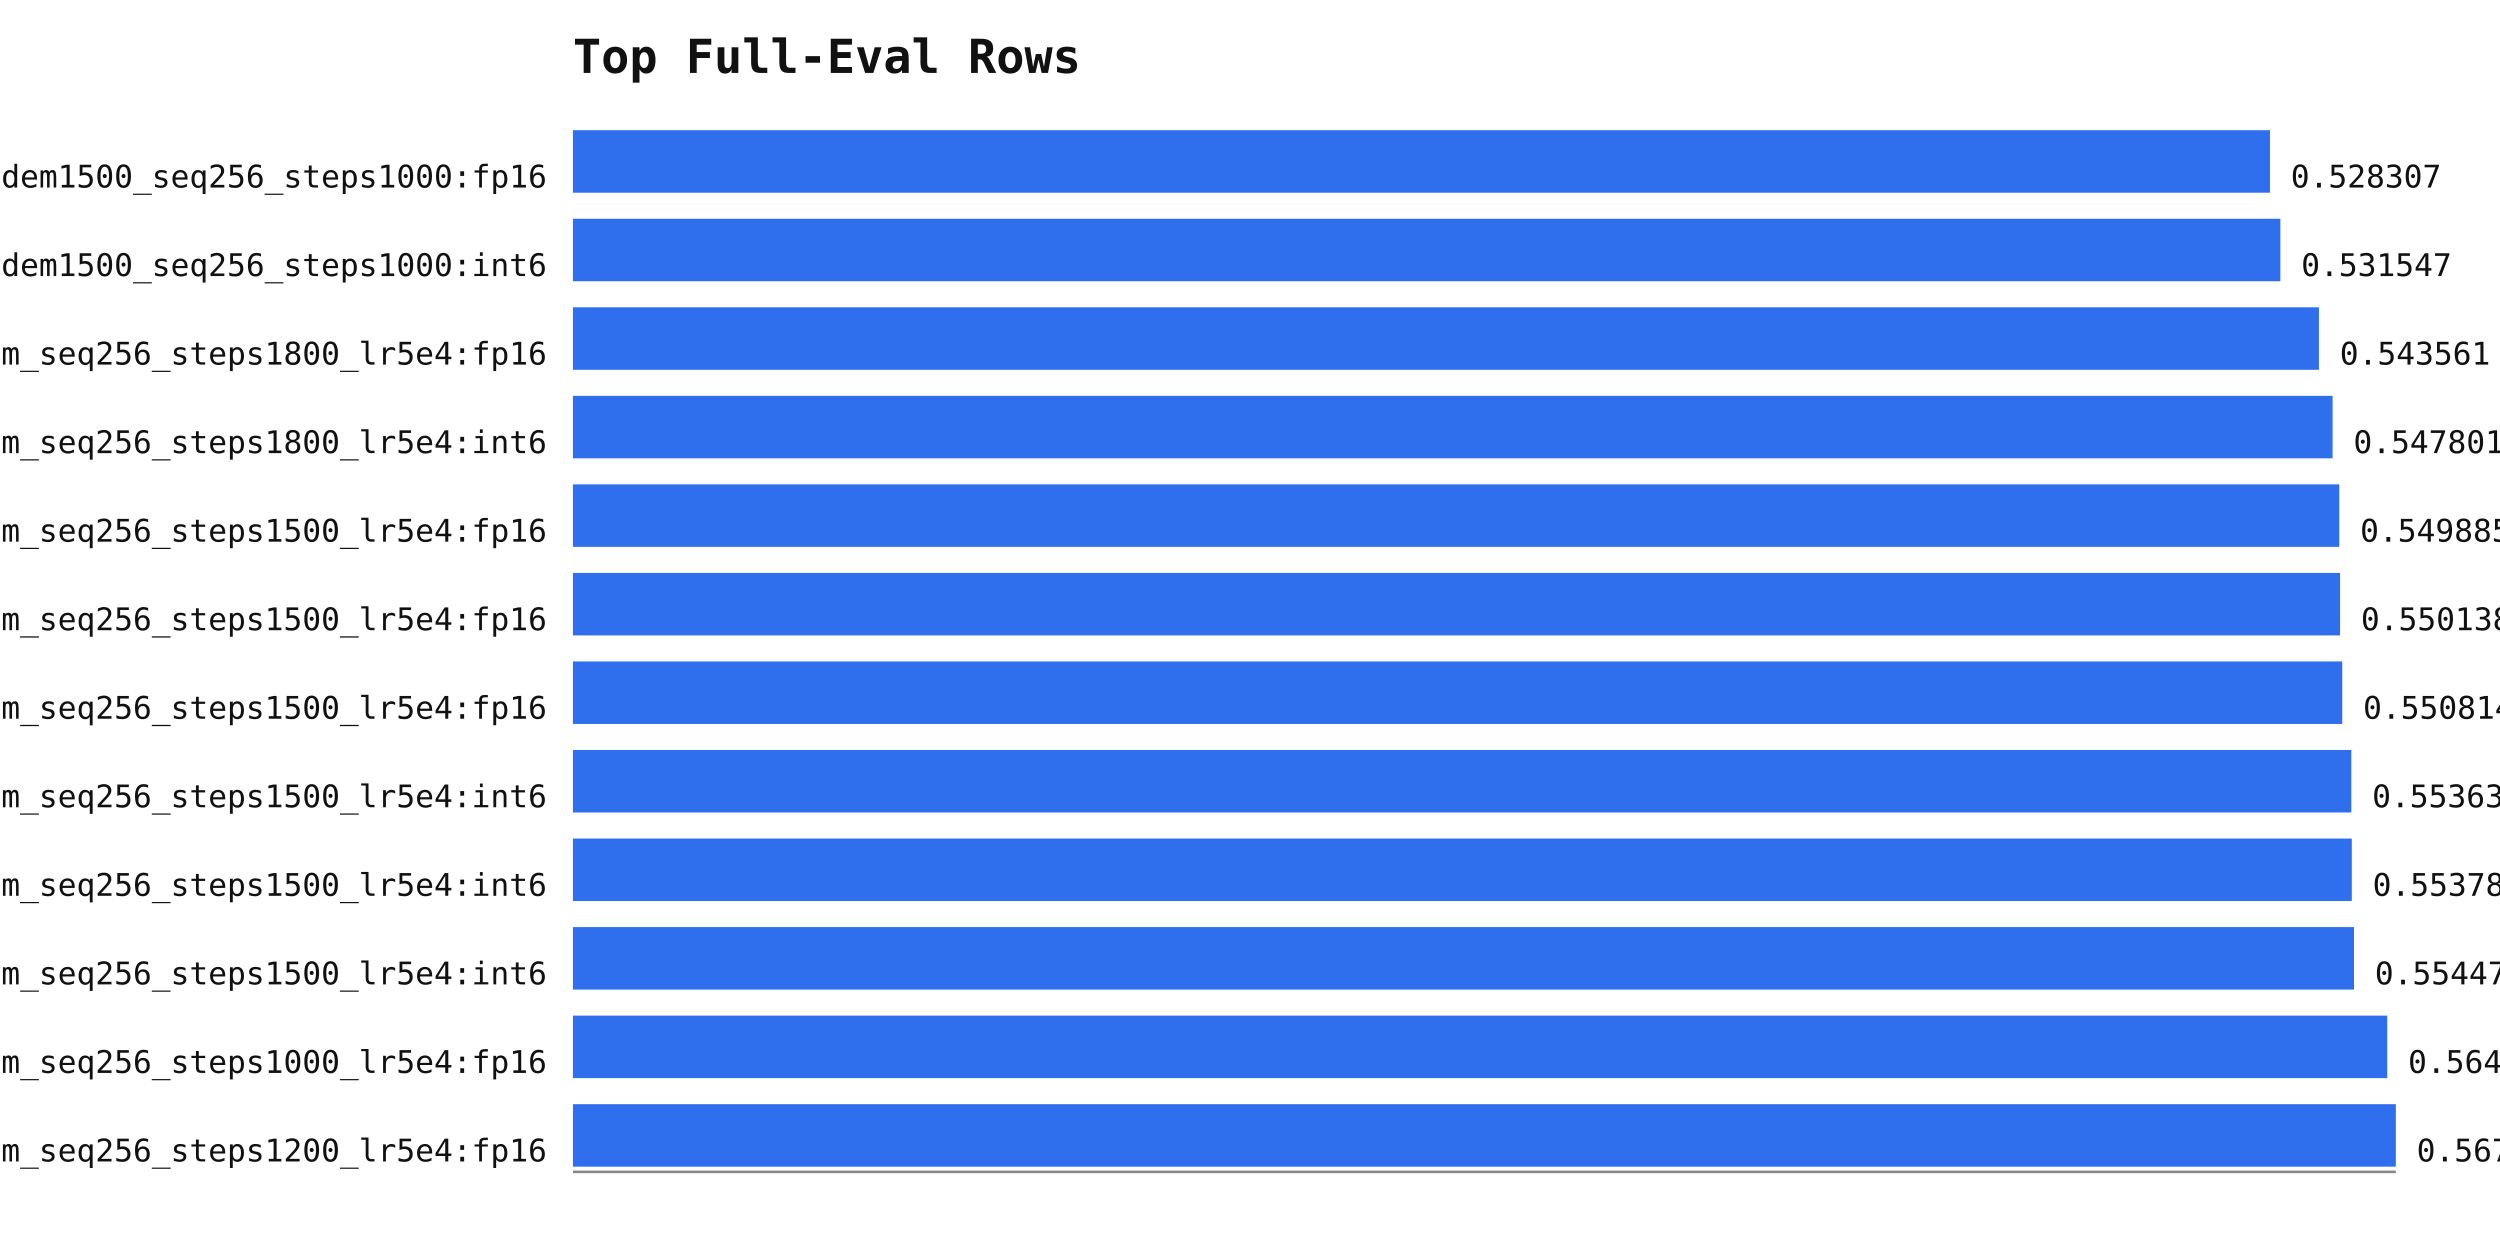
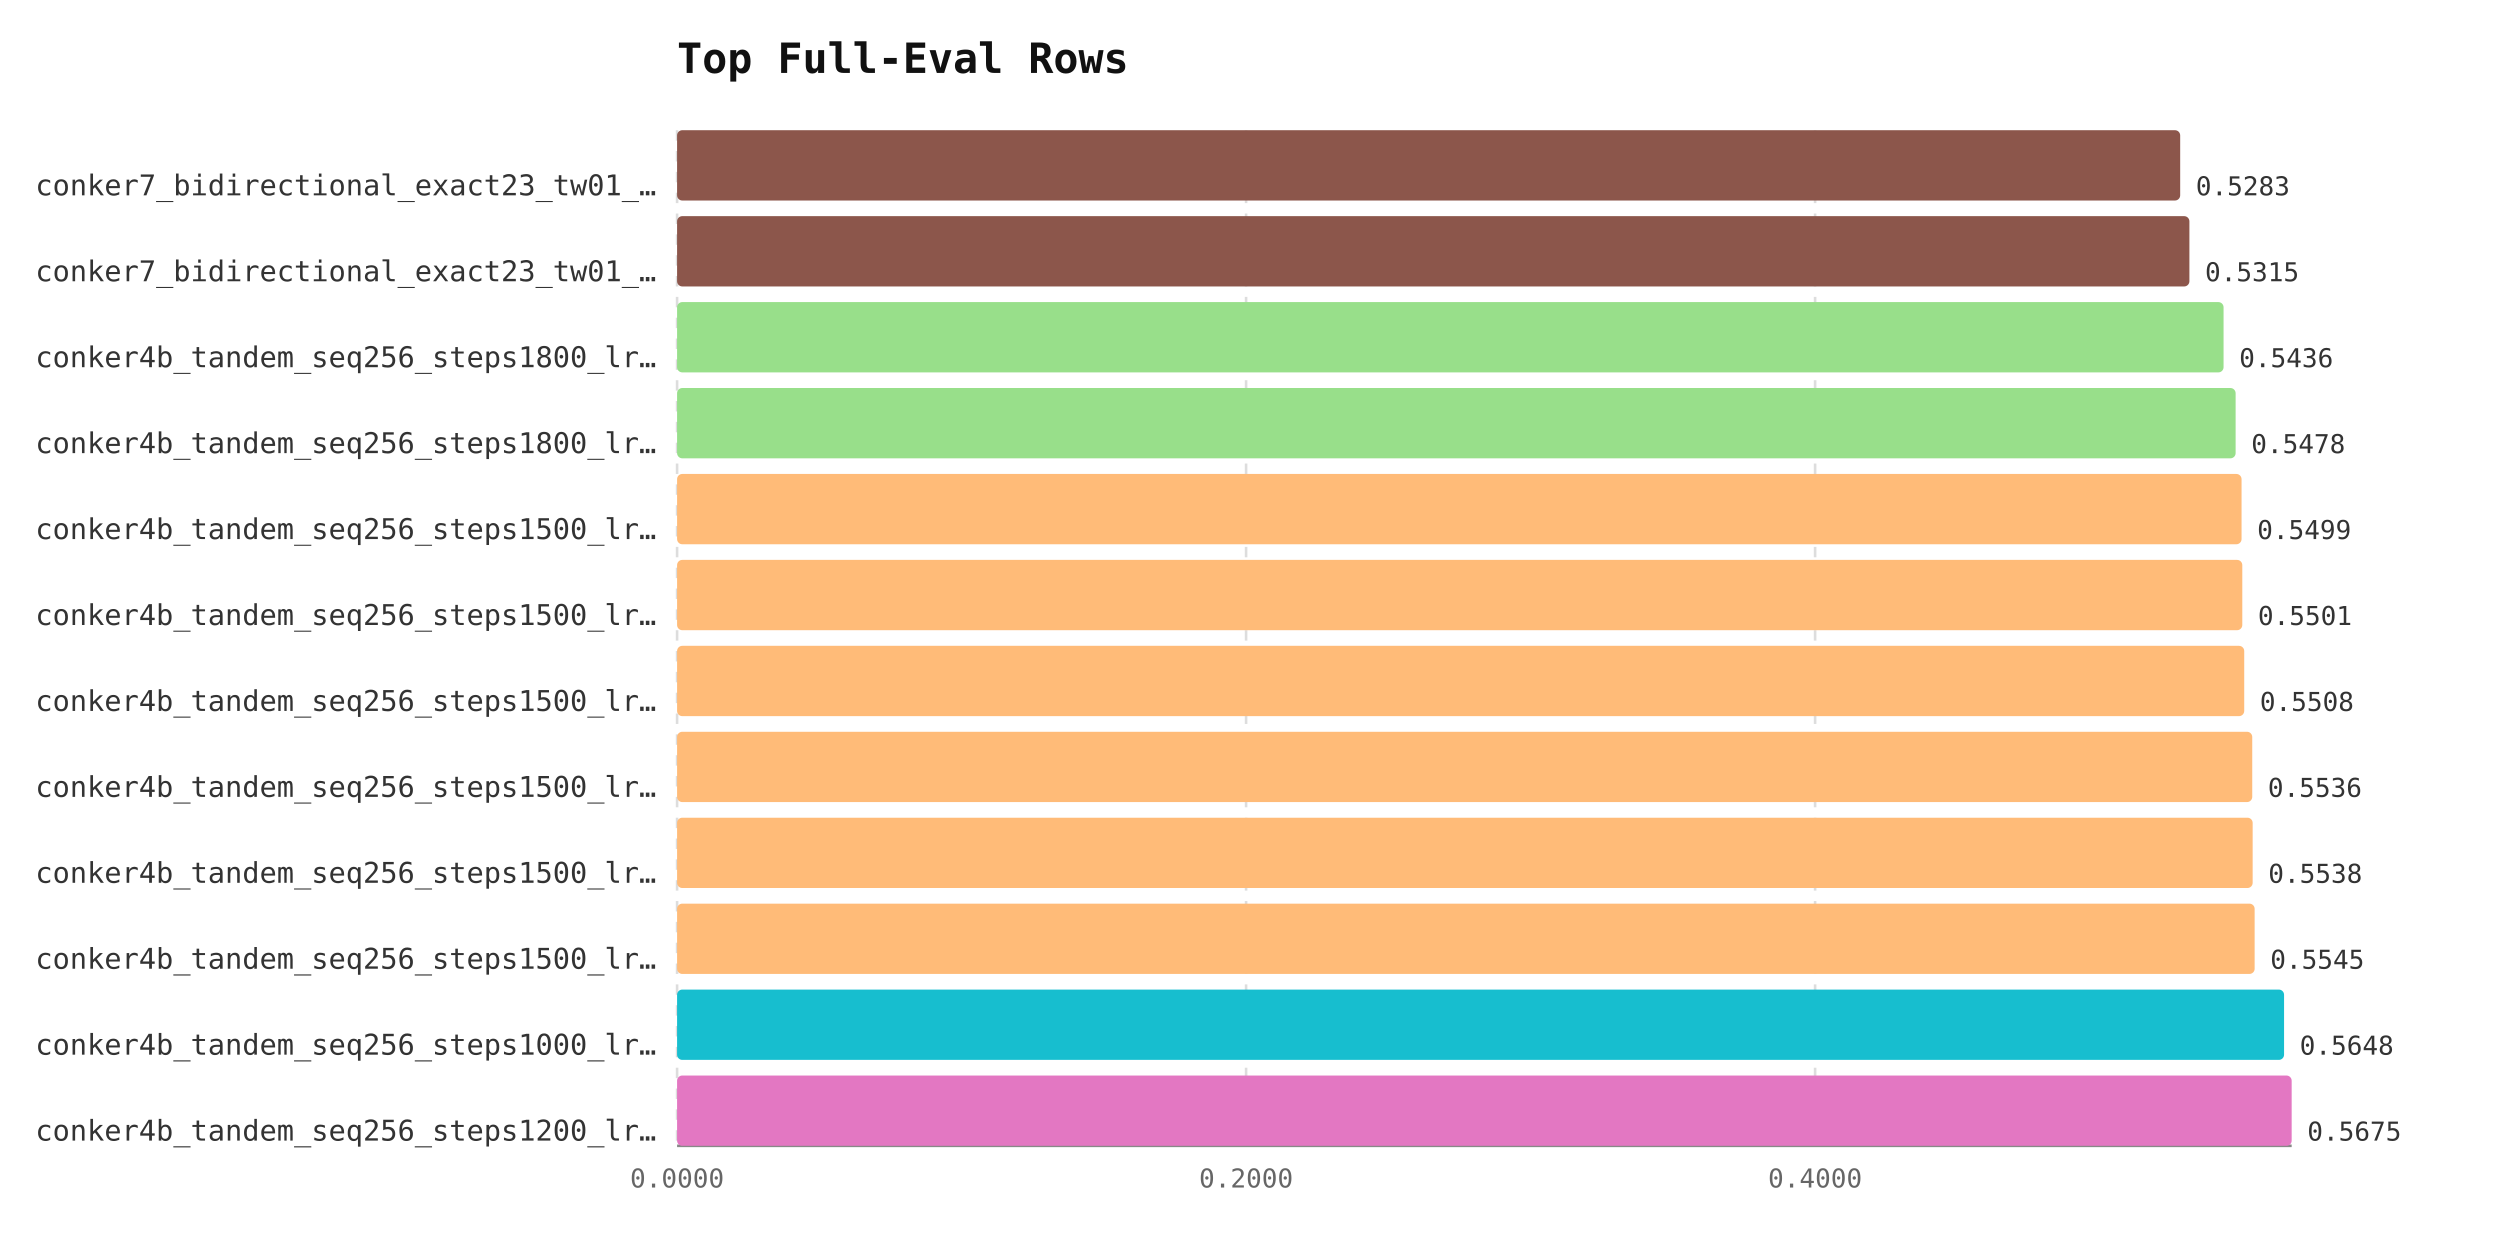
<svg xmlns="http://www.w3.org/2000/svg" width="960" height="480">
-   <style>text{font-family:Menlo,Monaco,monospace;font-size:12px;fill:#111} .title{font-size:18px;font-weight:700} .axis{stroke:#888;stroke-width:1} .bar{fill:#2f6fed}</style>
-   <text class="title" x="220" y="28">Top Full-Eval Rows</text>
-   <line class="axis" x1="220" y1="450" x2="920" y2="450" />
-   <text x="210" y="72" text-anchor="end">conker7_bidirectional_exact23_tw01_warmstart_tandem1500_seq256_steps1000:fp16</text>
-   <rect class="bar" x="220" y="50" width="651.66" height="24" />
-   <text x="879.66" y="72">0.528307</text>
-   <text x="210" y="106" text-anchor="end">conker7_bidirectional_exact23_tw01_warmstart_tandem1500_seq256_steps1000:int6</text>
-   <rect class="bar" x="220" y="84" width="655.66" height="24" />
-   <text x="883.66" y="106">0.531547</text>
-   <text x="210" y="140" text-anchor="end">conker4b_tandem_seq256_steps1800_lr5e4:fp16</text>
-   <rect class="bar" x="220" y="118" width="670.48" height="24" />
-   <text x="898.48" y="140">0.543561</text>
-   <text x="210" y="174" text-anchor="end">conker4b_tandem_seq256_steps1800_lr5e4:int6</text>
-   <rect class="bar" x="220" y="152" width="675.71" height="24" />
-   <text x="903.71" y="174">0.547801</text>
-   <text x="210" y="208" text-anchor="end">conker4b_tandem_seq256_steps1500_lr5e4:fp16</text>
-   <rect class="bar" x="220" y="186" width="678.28" height="24" />
-   <text x="906.28" y="208">0.549885</text>
-   <text x="210" y="242" text-anchor="end">conker4b_tandem_seq256_steps1500_lr5e4:fp16</text>
-   <rect class="bar" x="220" y="220" width="678.59" height="24" />
-   <text x="906.59" y="242">0.550138</text>
-   <text x="210" y="276" text-anchor="end">conker4b_tandem_seq256_steps1500_lr5e4:fp16</text>
-   <rect class="bar" x="220" y="254" width="679.42" height="24" />
-   <text x="907.42" y="276">0.550814</text>
-   <text x="210" y="310" text-anchor="end">conker4b_tandem_seq256_steps1500_lr5e4:int6</text>
-   <rect class="bar" x="220" y="288" width="682.91" height="24" />
-   <text x="910.91" y="310">0.553636</text>
-   <text x="210" y="344" text-anchor="end">conker4b_tandem_seq256_steps1500_lr5e4:int6</text>
-   <rect class="bar" x="220" y="322" width="683.09" height="24" />
-   <text x="911.09" y="344">0.553783</text>
-   <text x="210" y="378" text-anchor="end">conker4b_tandem_seq256_steps1500_lr5e4:int6</text>
-   <rect class="bar" x="220" y="356" width="683.94" height="24" />
-   <text x="911.94" y="378">0.554477</text>
-   <text x="210" y="412" text-anchor="end">conker4b_tandem_seq256_steps1000_lr5e4:fp16</text>
-   <rect class="bar" x="220" y="390" width="696.70" height="24" />
-   <text x="924.70" y="412">0.564823</text>
-   <text x="210" y="446" text-anchor="end">conker4b_tandem_seq256_steps1200_lr5e4:fp16</text>
-   <rect class="bar" x="220" y="424" width="700.00" height="24" />
-   <text x="928.00" y="446">0.567495</text>
+   <style>text{font-family:Menlo,Monaco,monospace;font-size:11px;fill:#333} .title{font-size:16px;font-weight:700;fill:#111} .axis{stroke:#888;stroke-width:1} .grid{stroke:#ddd;stroke-width:1;stroke-dasharray:4,4} .tick{font-size:10px;fill:#666} .val{font-size:10px;fill:#333}</style>
+   <text class="title" x="260" y="28">Top Full-Eval Rows</text>
+   <line class="grid" x1="260.0" y1="50" x2="260.0" y2="440" />
+   <text class="tick" x="260.0" y="456" text-anchor="middle">0.0000</text>
+   <line class="grid" x1="478.5" y1="50" x2="478.5" y2="440" />
+   <text class="tick" x="478.5" y="456" text-anchor="middle">0.2000</text>
+   <line class="grid" x1="697.0" y1="50" x2="697.0" y2="440" />
+   <text class="tick" x="697.0" y="456" text-anchor="middle">0.4000</text>
+   <line class="axis" x1="260" y1="440" x2="880" y2="440" />
+   <text x="252" y="75" text-anchor="end">conker7_bidirectional_exact23_tw01_…</text>
+   <rect fill="#8c564b" x="260" y="50" width="577.19" height="27" rx="2" />
+   <text class="val" x="843.19" y="75">0.5283</text>
+   <text x="252" y="108" text-anchor="end">conker7_bidirectional_exact23_tw01_…</text>
+   <rect fill="#8c564b" x="260" y="83" width="580.73" height="27" rx="2" />
+   <text class="val" x="846.73" y="108">0.5315</text>
+   <text x="252" y="141" text-anchor="end">conker4b_tandem_seq256_steps1800_lr…</text>
+   <rect fill="#98df8a" x="260" y="116" width="593.85" height="27" rx="2" />
+   <text class="val" x="859.85" y="141">0.5436</text>
+   <text x="252" y="174" text-anchor="end">conker4b_tandem_seq256_steps1800_lr…</text>
+   <rect fill="#98df8a" x="260" y="149" width="598.48" height="27" rx="2" />
+   <text class="val" x="864.48" y="174">0.5478</text>
+   <text x="252" y="207" text-anchor="end">conker4b_tandem_seq256_steps1500_lr…</text>
+   <rect fill="#ffbb78" x="260" y="182" width="600.76" height="27" rx="2" />
+   <text class="val" x="866.76" y="207">0.5499</text>
+   <text x="252" y="240" text-anchor="end">conker4b_tandem_seq256_steps1500_lr…</text>
+   <rect fill="#ffbb78" x="260" y="215" width="601.04" height="27" rx="2" />
+   <text class="val" x="867.04" y="240">0.5501</text>
+   <text x="252" y="273" text-anchor="end">conker4b_tandem_seq256_steps1500_lr…</text>
+   <rect fill="#ffbb78" x="260" y="248" width="601.78" height="27" rx="2" />
+   <text class="val" x="867.78" y="273">0.5508</text>
+   <text x="252" y="306" text-anchor="end">conker4b_tandem_seq256_steps1500_lr…</text>
+   <rect fill="#ffbb78" x="260" y="281" width="604.86" height="27" rx="2" />
+   <text class="val" x="870.86" y="306">0.5536</text>
+   <text x="252" y="339" text-anchor="end">conker4b_tandem_seq256_steps1500_lr…</text>
+   <rect fill="#ffbb78" x="260" y="314" width="605.02" height="27" rx="2" />
+   <text class="val" x="871.02" y="339">0.5538</text>
+   <text x="252" y="372" text-anchor="end">conker4b_tandem_seq256_steps1500_lr…</text>
+   <rect fill="#ffbb78" x="260" y="347" width="605.78" height="27" rx="2" />
+   <text class="val" x="871.78" y="372">0.5545</text>
+   <text x="252" y="405" text-anchor="end">conker4b_tandem_seq256_steps1000_lr…</text>
+   <rect fill="#17becf" x="260" y="380" width="617.08" height="27" rx="2" />
+   <text class="val" x="883.08" y="405">0.5648</text>
+   <text x="252" y="438" text-anchor="end">conker4b_tandem_seq256_steps1200_lr…</text>
+   <rect fill="#e377c2" x="260" y="413" width="620.00" height="27" rx="2" />
+   <text class="val" x="886.00" y="438">0.5675</text>
</svg>
